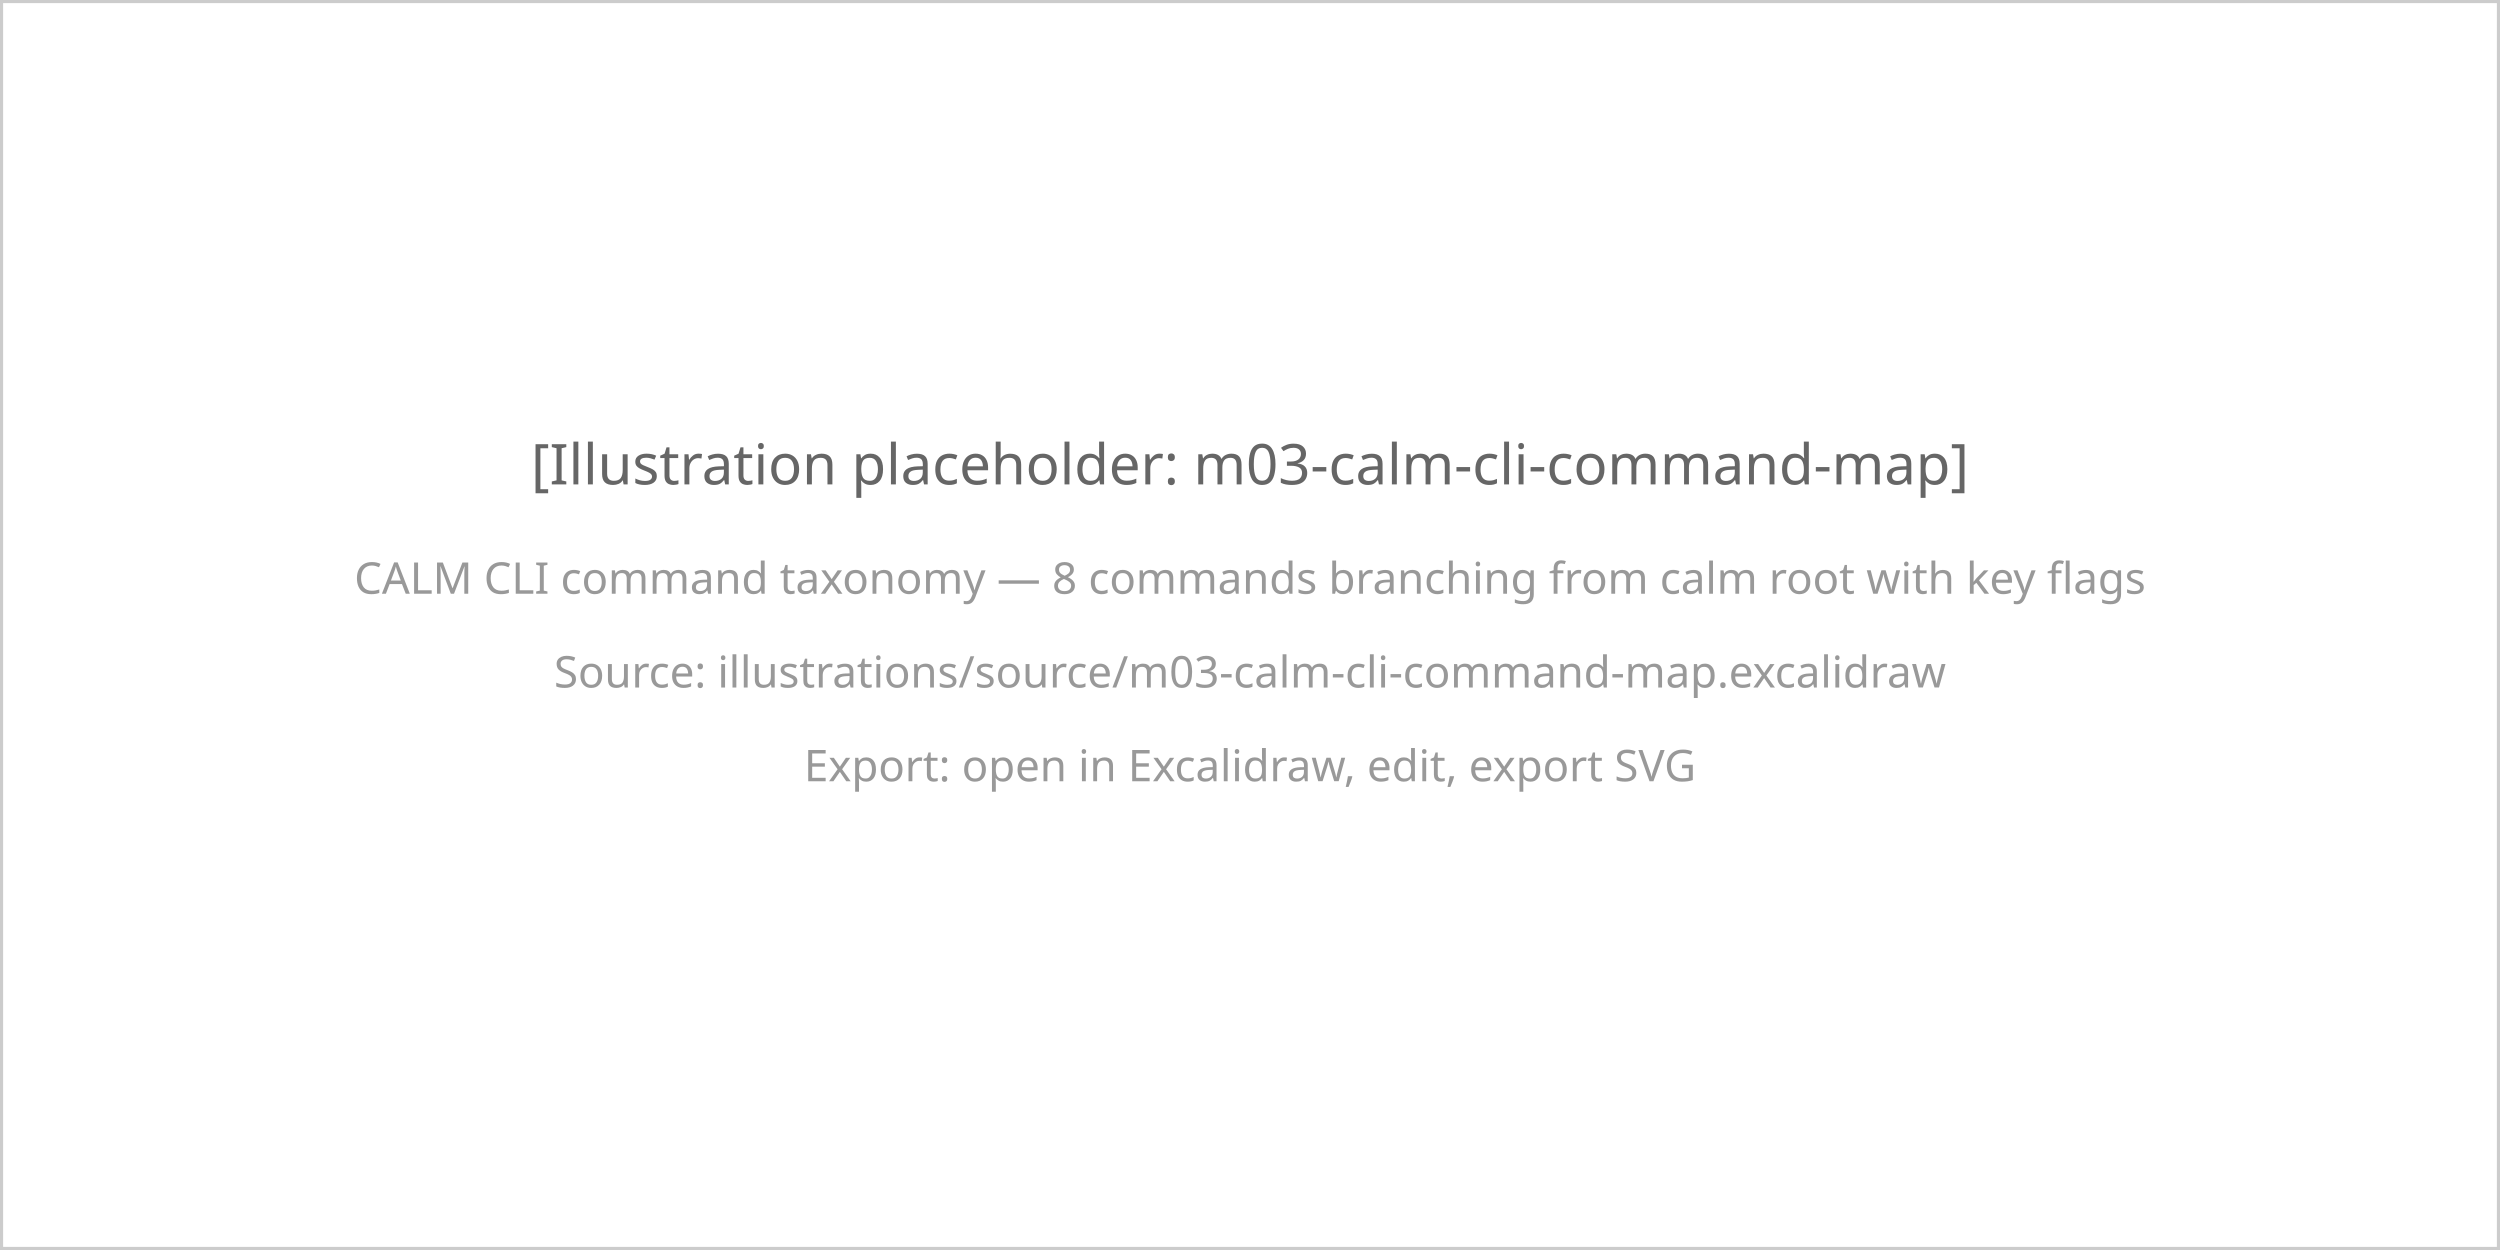
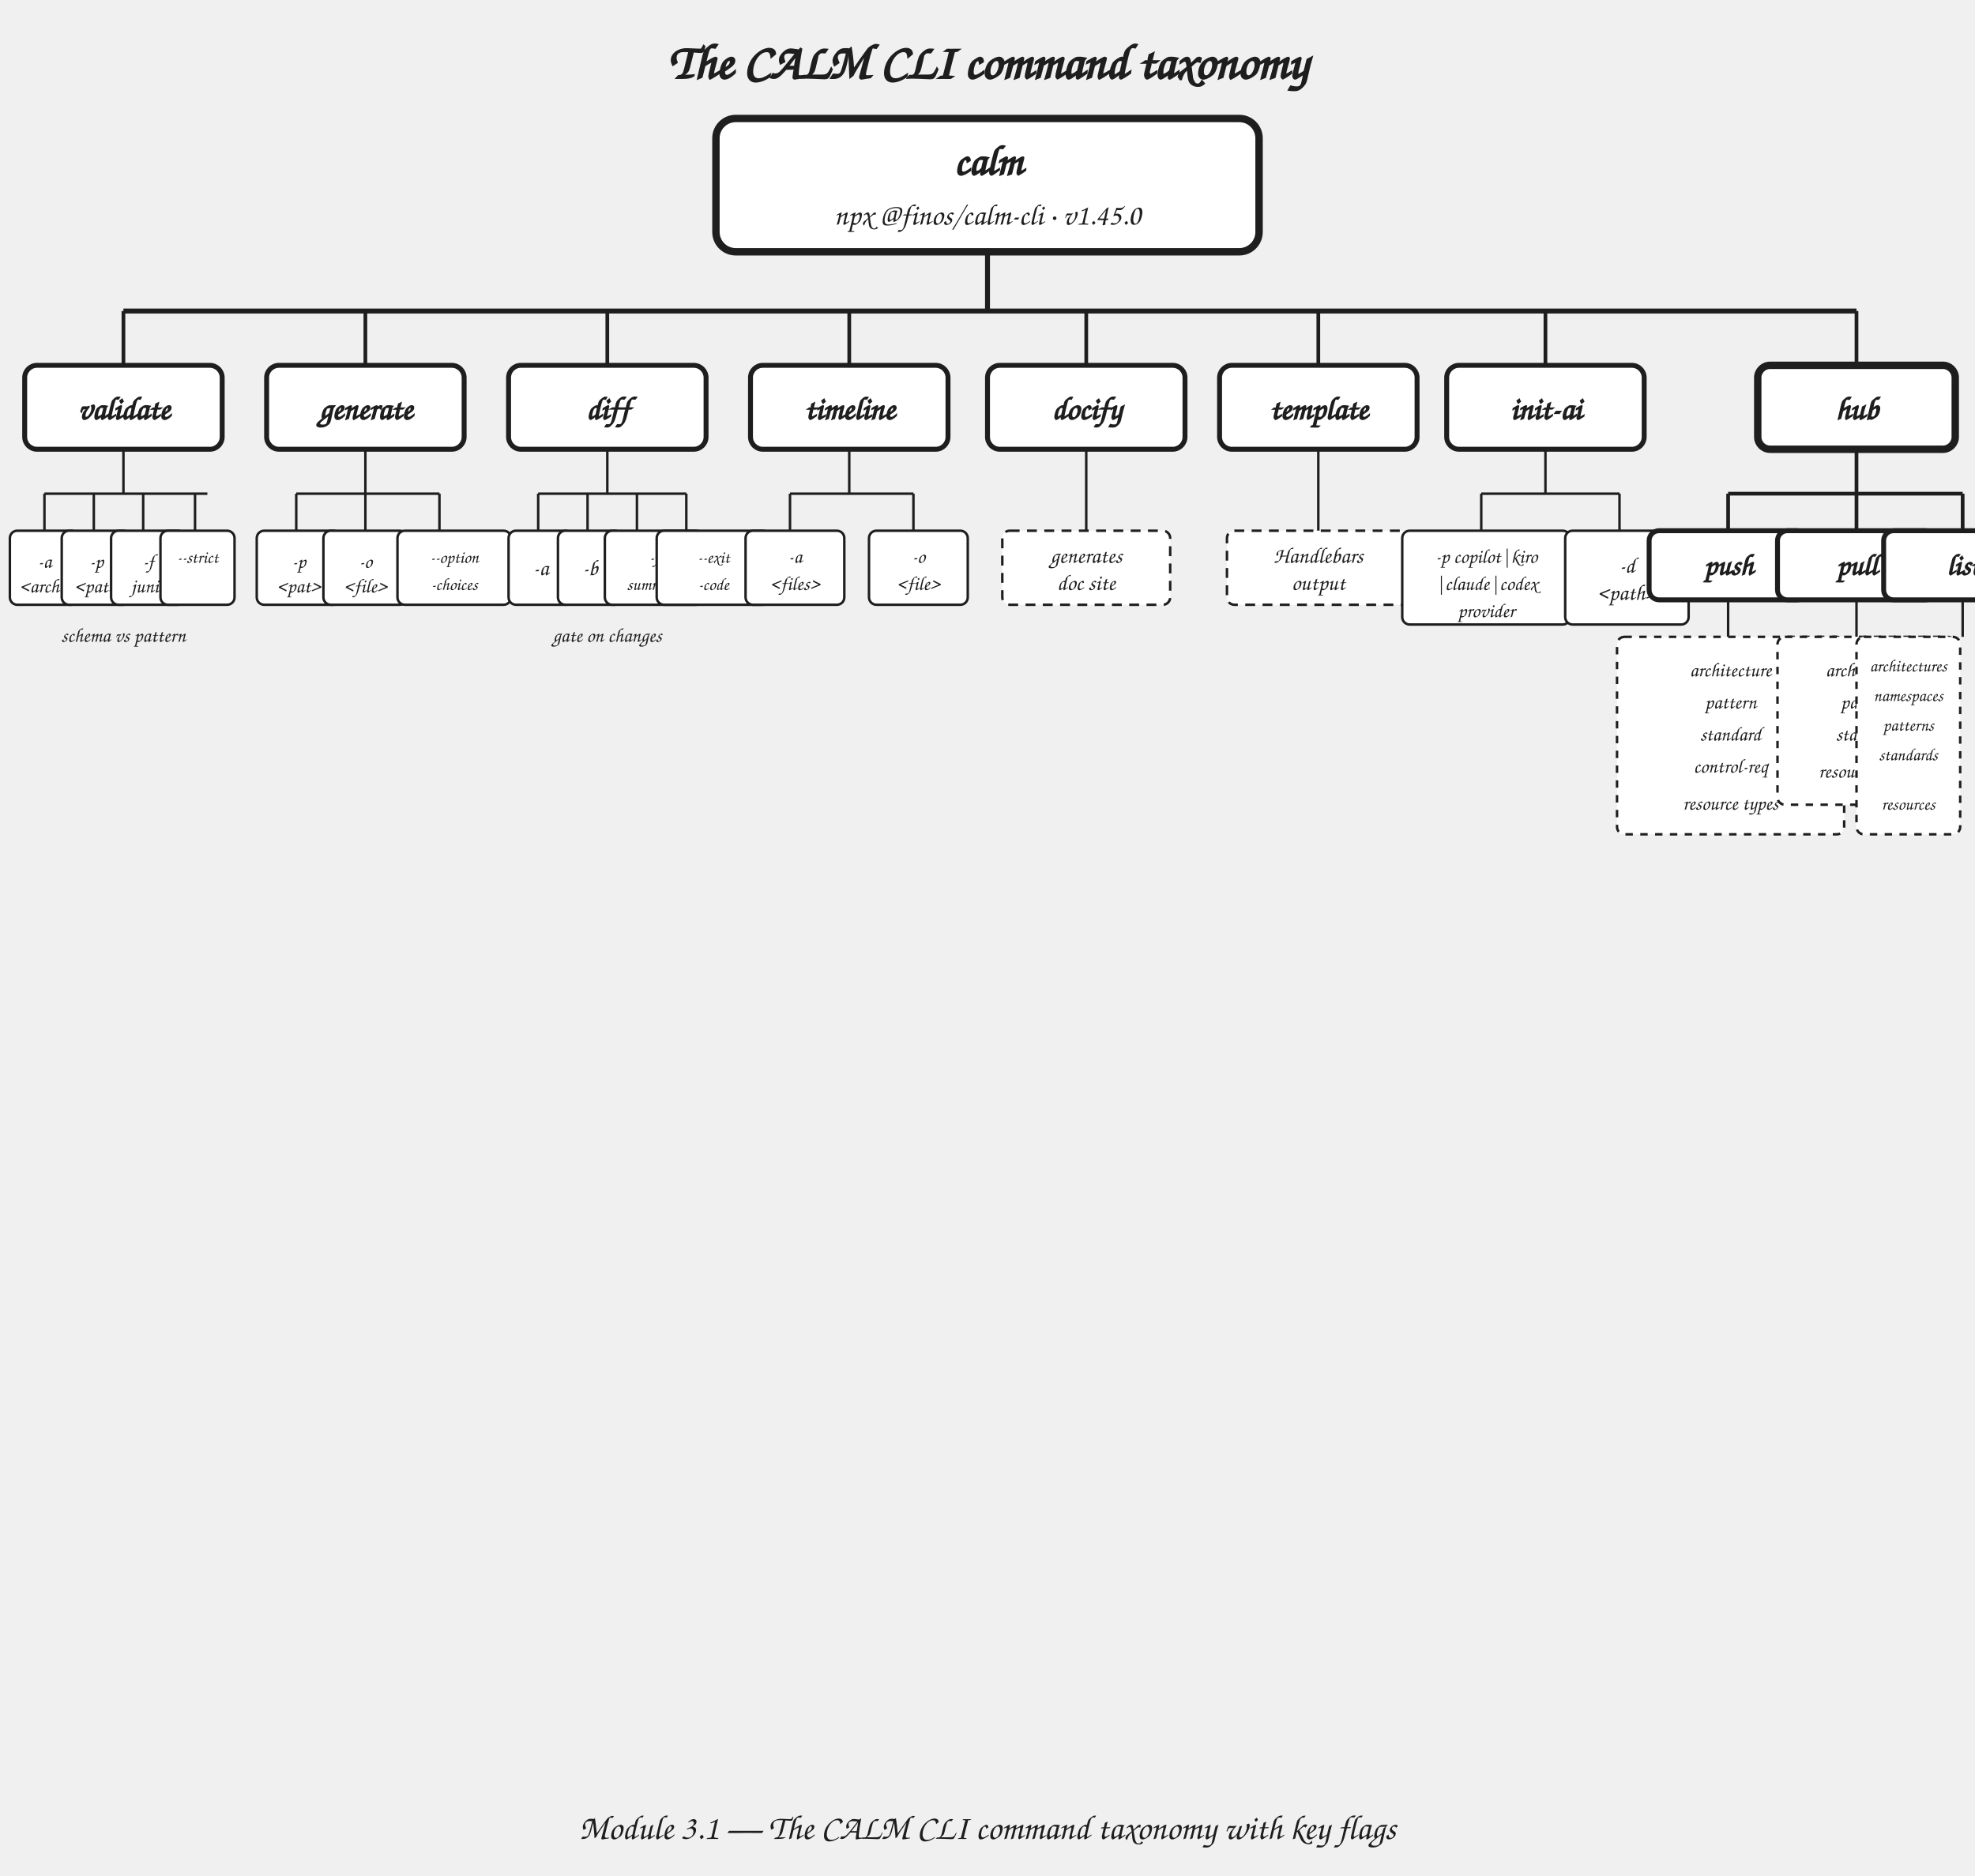
- <svg xmlns="http://www.w3.org/2000/svg" width="800" height="400" viewBox="0 0 800 400">
-   <rect width="800" height="400" fill="white" stroke="#cccccc" stroke-width="2" />
-   <text x="400" y="155" text-anchor="middle" font-family="sans-serif" font-size="18" fill="#666666">
-     [Illustration placeholder: m03-calm-cli-command-map]
-   </text>
-   <text x="400" y="190" text-anchor="middle" font-family="sans-serif" font-size="14" fill="#999999">
-     CALM CLI command taxonomy — 8 commands branching from calm root with key flags
-   </text>
-   <text x="400" y="220" text-anchor="middle" font-family="sans-serif" font-size="14" fill="#999999">
-     Source: illustrations/source/m03-calm-cli-command-map.excalidraw
-   </text>
-   <text x="400" y="250" text-anchor="middle" font-family="sans-serif" font-size="14" fill="#999999">
-     Export: open in Excalidraw, edit, export SVG
-   </text>
+ <svg xmlns="http://www.w3.org/2000/svg" viewBox="0 0 800 760" width="800" height="760" style="background:#ffffff">
+   <defs>
+     <marker id="arr" markerWidth="10" markerHeight="7" refX="9" refY="3.5" orient="auto">
+       <polygon points="0 0, 10 3.5, 0 7" fill="#1e1e1e" />
+     </marker>
+   </defs>
+   <style>text { font-family: Virgil, 'Segoe UI Emoji', cursive; fill: #1e1e1e; }</style>
+   <text x="400" y="32" font-size="20" text-anchor="middle" font-weight="bold">The CALM CLI command taxonomy</text>
+   <rect x="290" y="48" width="220" height="54" rx="8" ry="8" fill="#ffffff" stroke="#1e1e1e" stroke-width="3" />
+   <text x="400" y="71" font-size="17" text-anchor="middle" font-weight="bold">calm</text>
+   <text x="400" y="91" font-size="12" text-anchor="middle">npx @finos/calm-cli  ·  v1.45.0</text>
+   <line x1="400" y1="102" x2="400" y2="126" stroke="#1e1e1e" stroke-width="2" />
+   <line x1="50" y1="126" x2="752" y2="126" stroke="#1e1e1e" stroke-width="2" />
+   <line x1="50" y1="126" x2="50" y2="148" stroke="#1e1e1e" stroke-width="1.5" />
+   <line x1="148" y1="126" x2="148" y2="148" stroke="#1e1e1e" stroke-width="1.5" />
+   <line x1="246" y1="126" x2="246" y2="148" stroke="#1e1e1e" stroke-width="1.5" />
+   <line x1="344" y1="126" x2="344" y2="148" stroke="#1e1e1e" stroke-width="1.5" />
+   <line x1="440" y1="126" x2="440" y2="148" stroke="#1e1e1e" stroke-width="1.5" />
+   <line x1="534" y1="126" x2="534" y2="148" stroke="#1e1e1e" stroke-width="1.5" />
+   <line x1="626" y1="126" x2="626" y2="148" stroke="#1e1e1e" stroke-width="1.5" />
+   <line x1="752" y1="126" x2="752" y2="148" stroke="#1e1e1e" stroke-width="1.5" />
+   <rect x="10" y="148" width="80" height="34" rx="5" fill="#ffffff" stroke="#1e1e1e" stroke-width="2" />
+   <text x="50" y="170" font-size="13" text-anchor="middle" font-weight="bold">validate</text>
+   <line x1="50" y1="182" x2="50" y2="200" stroke="#1e1e1e" stroke-width="1" />
+   <line x1="18" y1="200" x2="84" y2="200" stroke="#1e1e1e" stroke-width="1" />
+   <line x1="18" y1="200" x2="18" y2="215" stroke="#1e1e1e" stroke-width="1" />
+   <line x1="38" y1="200" x2="38" y2="215" stroke="#1e1e1e" stroke-width="1" />
+   <line x1="58" y1="200" x2="58" y2="215" stroke="#1e1e1e" stroke-width="1" />
+   <line x1="79" y1="200" x2="79" y2="215" stroke="#1e1e1e" stroke-width="1" />
+   <rect x="4" y="215" width="28" height="30" rx="3" fill="#ffffff" stroke="#1e1e1e" stroke-width="1" />
+   <text x="18" y="230" font-size="8" text-anchor="middle">-a</text>
+   <text x="18" y="240" font-size="8" text-anchor="middle">&lt;arch&gt;</text>
+   <rect x="25" y="215" width="28" height="30" rx="3" fill="#ffffff" stroke="#1e1e1e" stroke-width="1" />
+   <text x="39" y="230" font-size="8" text-anchor="middle">-p</text>
+   <text x="39" y="240" font-size="8" text-anchor="middle">&lt;pat&gt;</text>
+   <rect x="45" y="215" width="30" height="30" rx="3" fill="#ffffff" stroke="#1e1e1e" stroke-width="1" />
+   <text x="60" y="230" font-size="8" text-anchor="middle">-f</text>
+   <text x="60" y="240" font-size="8" text-anchor="middle">junit</text>
+   <rect x="65" y="215" width="30" height="30" rx="3" fill="#ffffff" stroke="#1e1e1e" stroke-width="1" />
+   <text x="80" y="228" font-size="7" text-anchor="middle">--strict</text>
+   <text x="50" y="260" font-size="8" text-anchor="middle" fill="#555" font-style="italic">schema vs pattern</text>
+   <rect x="108" y="148" width="80" height="34" rx="5" fill="#ffffff" stroke="#1e1e1e" stroke-width="2" />
+   <text x="148" y="170" font-size="13" text-anchor="middle" font-weight="bold">generate</text>
+   <line x1="148" y1="182" x2="148" y2="200" stroke="#1e1e1e" stroke-width="1" />
+   <line x1="120" y1="200" x2="178" y2="200" stroke="#1e1e1e" stroke-width="1" />
+   <line x1="120" y1="200" x2="120" y2="215" stroke="#1e1e1e" stroke-width="1" />
+   <line x1="148" y1="200" x2="148" y2="215" stroke="#1e1e1e" stroke-width="1" />
+   <line x1="178" y1="200" x2="178" y2="215" stroke="#1e1e1e" stroke-width="1" />
+   <rect x="104" y="215" width="34" height="30" rx="3" fill="#ffffff" stroke="#1e1e1e" stroke-width="1" />
+   <text x="121" y="230" font-size="8" text-anchor="middle">-p</text>
+   <text x="121" y="240" font-size="8" text-anchor="middle">&lt;pat&gt;</text>
+   <rect x="131" y="215" width="34" height="30" rx="3" fill="#ffffff" stroke="#1e1e1e" stroke-width="1" />
+   <text x="148" y="230" font-size="8" text-anchor="middle">-o</text>
+   <text x="148" y="240" font-size="8" text-anchor="middle">&lt;file&gt;</text>
+   <rect x="161" y="215" width="46" height="30" rx="3" fill="#ffffff" stroke="#1e1e1e" stroke-width="1" />
+   <text x="184" y="228" font-size="7" text-anchor="middle">--option</text>
+   <text x="184" y="239" font-size="7" text-anchor="middle">-choices</text>
+   <rect x="206" y="148" width="80" height="34" rx="5" fill="#ffffff" stroke="#1e1e1e" stroke-width="2" />
+   <text x="246" y="170" font-size="13" text-anchor="middle" font-weight="bold">diff</text>
+   <line x1="246" y1="182" x2="246" y2="200" stroke="#1e1e1e" stroke-width="1" />
+   <line x1="218" y1="200" x2="278" y2="200" stroke="#1e1e1e" stroke-width="1" />
+   <line x1="218" y1="200" x2="218" y2="215" stroke="#1e1e1e" stroke-width="1" />
+   <line x1="238" y1="200" x2="238" y2="215" stroke="#1e1e1e" stroke-width="1" />
+   <line x1="258" y1="200" x2="258" y2="215" stroke="#1e1e1e" stroke-width="1" />
+   <line x1="278" y1="200" x2="278" y2="215" stroke="#1e1e1e" stroke-width="1" />
+   <rect x="206" y="215" width="26" height="30" rx="3" fill="#ffffff" stroke="#1e1e1e" stroke-width="1" />
+   <text x="219" y="233" font-size="9" text-anchor="middle">-a</text>
+   <rect x="226" y="215" width="26" height="30" rx="3" fill="#ffffff" stroke="#1e1e1e" stroke-width="1" />
+   <text x="239" y="233" font-size="9" text-anchor="middle">-b</text>
+   <rect x="245" y="215" width="40" height="30" rx="3" fill="#ffffff" stroke="#1e1e1e" stroke-width="1" />
+   <text x="265" y="228" font-size="7" text-anchor="middle">-f</text>
+   <text x="265" y="239" font-size="7" text-anchor="middle">summary</text>
+   <rect x="266" y="215" width="46" height="30" rx="3" fill="#ffffff" stroke="#1e1e1e" stroke-width="1" />
+   <text x="289" y="228" font-size="7" text-anchor="middle">--exit</text>
+   <text x="289" y="239" font-size="7" text-anchor="middle">-code</text>
+   <text x="246" y="260" font-size="8" text-anchor="middle" fill="#555" font-style="italic">gate on changes</text>
+   <rect x="304" y="148" width="80" height="34" rx="5" fill="#ffffff" stroke="#1e1e1e" stroke-width="2" />
+   <text x="344" y="170" font-size="13" text-anchor="middle" font-weight="bold">timeline</text>
+   <line x1="344" y1="182" x2="344" y2="200" stroke="#1e1e1e" stroke-width="1" />
+   <line x1="320" y1="200" x2="370" y2="200" stroke="#1e1e1e" stroke-width="1" />
+   <line x1="320" y1="200" x2="320" y2="215" stroke="#1e1e1e" stroke-width="1" />
+   <line x1="370" y1="200" x2="370" y2="215" stroke="#1e1e1e" stroke-width="1" />
+   <rect x="302" y="215" width="40" height="30" rx="3" fill="#ffffff" stroke="#1e1e1e" stroke-width="1" />
+   <text x="322" y="228" font-size="8" text-anchor="middle">-a</text>
+   <text x="322" y="239" font-size="8" text-anchor="middle">&lt;files&gt;</text>
+   <rect x="352" y="215" width="40" height="30" rx="3" fill="#ffffff" stroke="#1e1e1e" stroke-width="1" />
+   <text x="372" y="228" font-size="8" text-anchor="middle">-o</text>
+   <text x="372" y="239" font-size="8" text-anchor="middle">&lt;file&gt;</text>
+   <rect x="400" y="148" width="80" height="34" rx="5" fill="#ffffff" stroke="#1e1e1e" stroke-width="2" />
+   <text x="440" y="170" font-size="13" text-anchor="middle" font-weight="bold">docify</text>
+   <line x1="440" y1="182" x2="440" y2="215" stroke="#1e1e1e" stroke-width="1" />
+   <rect x="406" y="215" width="68" height="30" rx="3" fill="#ffffff" stroke="#1e1e1e" stroke-width="1" stroke-dasharray="4,3" />
+   <text x="440" y="228" font-size="9" text-anchor="middle">generates</text>
+   <text x="440" y="239" font-size="9" text-anchor="middle">doc site</text>
+   <rect x="494" y="148" width="80" height="34" rx="5" fill="#ffffff" stroke="#1e1e1e" stroke-width="2" />
+   <text x="534" y="170" font-size="13" text-anchor="middle" font-weight="bold">template</text>
+   <line x1="534" y1="182" x2="534" y2="215" stroke="#1e1e1e" stroke-width="1" />
+   <rect x="497" y="215" width="74" height="30" rx="3" fill="#ffffff" stroke="#1e1e1e" stroke-width="1" stroke-dasharray="4,3" />
+   <text x="534" y="228" font-size="9" text-anchor="middle">Handlebars</text>
+   <text x="534" y="239" font-size="9" text-anchor="middle">output</text>
+   <rect x="586" y="148" width="80" height="34" rx="5" fill="#ffffff" stroke="#1e1e1e" stroke-width="2" />
+   <text x="626" y="170" font-size="13" text-anchor="middle" font-weight="bold">init-ai</text>
+   <line x1="626" y1="182" x2="626" y2="200" stroke="#1e1e1e" stroke-width="1" />
+   <line x1="600" y1="200" x2="656" y2="200" stroke="#1e1e1e" stroke-width="1" />
+   <line x1="600" y1="200" x2="600" y2="215" stroke="#1e1e1e" stroke-width="1" />
+   <line x1="656" y1="200" x2="656" y2="215" stroke="#1e1e1e" stroke-width="1" />
+   <rect x="568" y="215" width="68" height="38" rx="3" fill="#ffffff" stroke="#1e1e1e" stroke-width="1" />
+   <text x="602" y="228" font-size="8" text-anchor="middle">-p copilot|kiro</text>
+   <text x="602" y="239" font-size="8" text-anchor="middle">|claude|codex</text>
+   <text x="602" y="250" font-size="8" text-anchor="middle" fill="#777">provider</text>
+   <rect x="634" y="215" width="50" height="38" rx="3" fill="#ffffff" stroke="#1e1e1e" stroke-width="1" />
+   <text x="659" y="232" font-size="9" text-anchor="middle">-d</text>
+   <text x="659" y="243" font-size="9" text-anchor="middle">&lt;path&gt;</text>
+   <rect x="712" y="148" width="80" height="34" rx="5" fill="#ffffff" stroke="#1e1e1e" stroke-width="3" />
+   <text x="752" y="170" font-size="13" text-anchor="middle" font-weight="bold">hub</text>
+   <line x1="752" y1="182" x2="752" y2="200" stroke="#1e1e1e" stroke-width="1.5" />
+   <line x1="700" y1="200" x2="795" y2="200" stroke="#1e1e1e" stroke-width="1.5" />
+   <line x1="700" y1="200" x2="700" y2="215" stroke="#1e1e1e" stroke-width="1.5" />
+   <line x1="752" y1="200" x2="752" y2="215" stroke="#1e1e1e" stroke-width="1.5" />
+   <line x1="795" y1="200" x2="795" y2="215" stroke="#1e1e1e" stroke-width="1.5" />
+   <rect x="668" y="215" width="64" height="28" rx="4" fill="#ffffff" stroke="#1e1e1e" stroke-width="2" />
+   <text x="700" y="233" font-size="12" text-anchor="middle" font-weight="bold">push</text>
+   <line x1="700" y1="243" x2="700" y2="258" stroke="#1e1e1e" stroke-width="1" />
+   <rect x="655" y="258" width="92" height="80" rx="3" fill="#ffffff" stroke="#1e1e1e" stroke-width="1" stroke-dasharray="3,3" />
+   <text x="701" y="274" font-size="8" text-anchor="middle">architecture</text>
+   <text x="701" y="287" font-size="8" text-anchor="middle">pattern</text>
+   <text x="701" y="300" font-size="8" text-anchor="middle">standard</text>
+   <text x="701" y="313" font-size="8" text-anchor="middle">control-req</text>
+   <text x="701" y="328" font-size="8" text-anchor="middle" fill="#777">resource types</text>
+   <rect x="720" y="215" width="64" height="28" rx="4" fill="#ffffff" stroke="#1e1e1e" stroke-width="2" />
+   <text x="752" y="233" font-size="12" text-anchor="middle" font-weight="bold">pull</text>
+   <line x1="752" y1="243" x2="752" y2="258" stroke="#1e1e1e" stroke-width="1" />
+   <rect x="720" y="258" width="72" height="68" rx="3" fill="#ffffff" stroke="#1e1e1e" stroke-width="1" stroke-dasharray="3,3" />
+   <text x="756" y="274" font-size="8" text-anchor="middle">architecture</text>
+   <text x="756" y="287" font-size="8" text-anchor="middle">pattern</text>
+   <text x="756" y="300" font-size="8" text-anchor="middle">standard</text>
+   <text x="756" y="315" font-size="8" text-anchor="middle" fill="#777">resource types</text>
+   <rect x="763" y="215" width="64" height="28" rx="4" fill="#ffffff" stroke="#1e1e1e" stroke-width="2" />
+   <text x="795" y="233" font-size="12" text-anchor="middle" font-weight="bold">list</text>
+   <line x1="795" y1="243" x2="795" y2="258" stroke="#1e1e1e" stroke-width="1" />
+   <rect x="752" y="258" width="42" height="80" rx="3" fill="#ffffff" stroke="#1e1e1e" stroke-width="1" stroke-dasharray="3,3" />
+   <text x="773" y="272" font-size="7" text-anchor="middle">architectures</text>
+   <text x="773" y="284" font-size="7" text-anchor="middle">namespaces</text>
+   <text x="773" y="296" font-size="7" text-anchor="middle">patterns</text>
+   <text x="773" y="308" font-size="7" text-anchor="middle">standards</text>
+   <text x="773" y="328" font-size="7" text-anchor="middle" fill="#777">resources</text>
+   <text x="400" y="745" font-size="14" text-anchor="middle" fill="#757575">Module 3.1 — The CALM CLI command taxonomy with key flags</text>
</svg>
